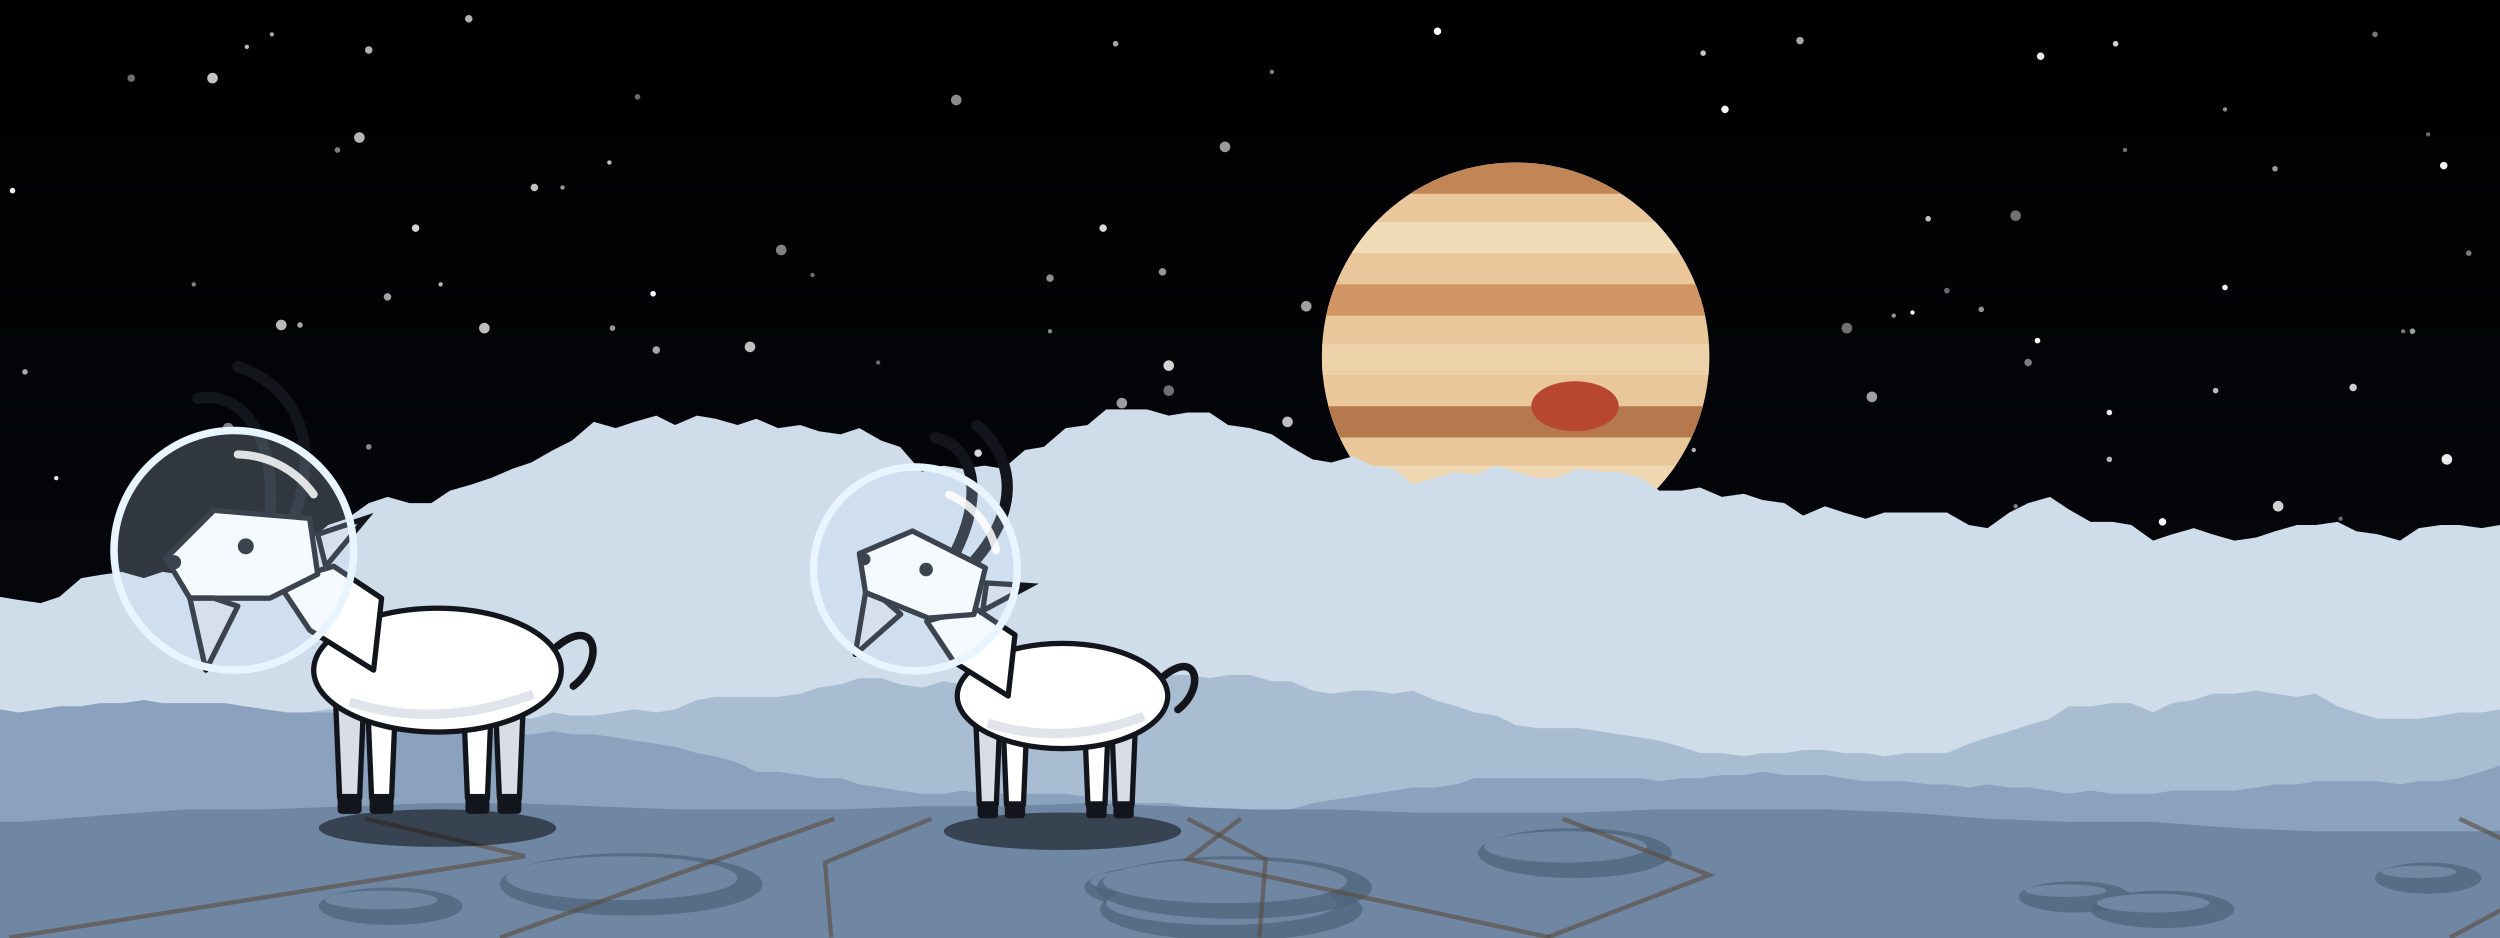
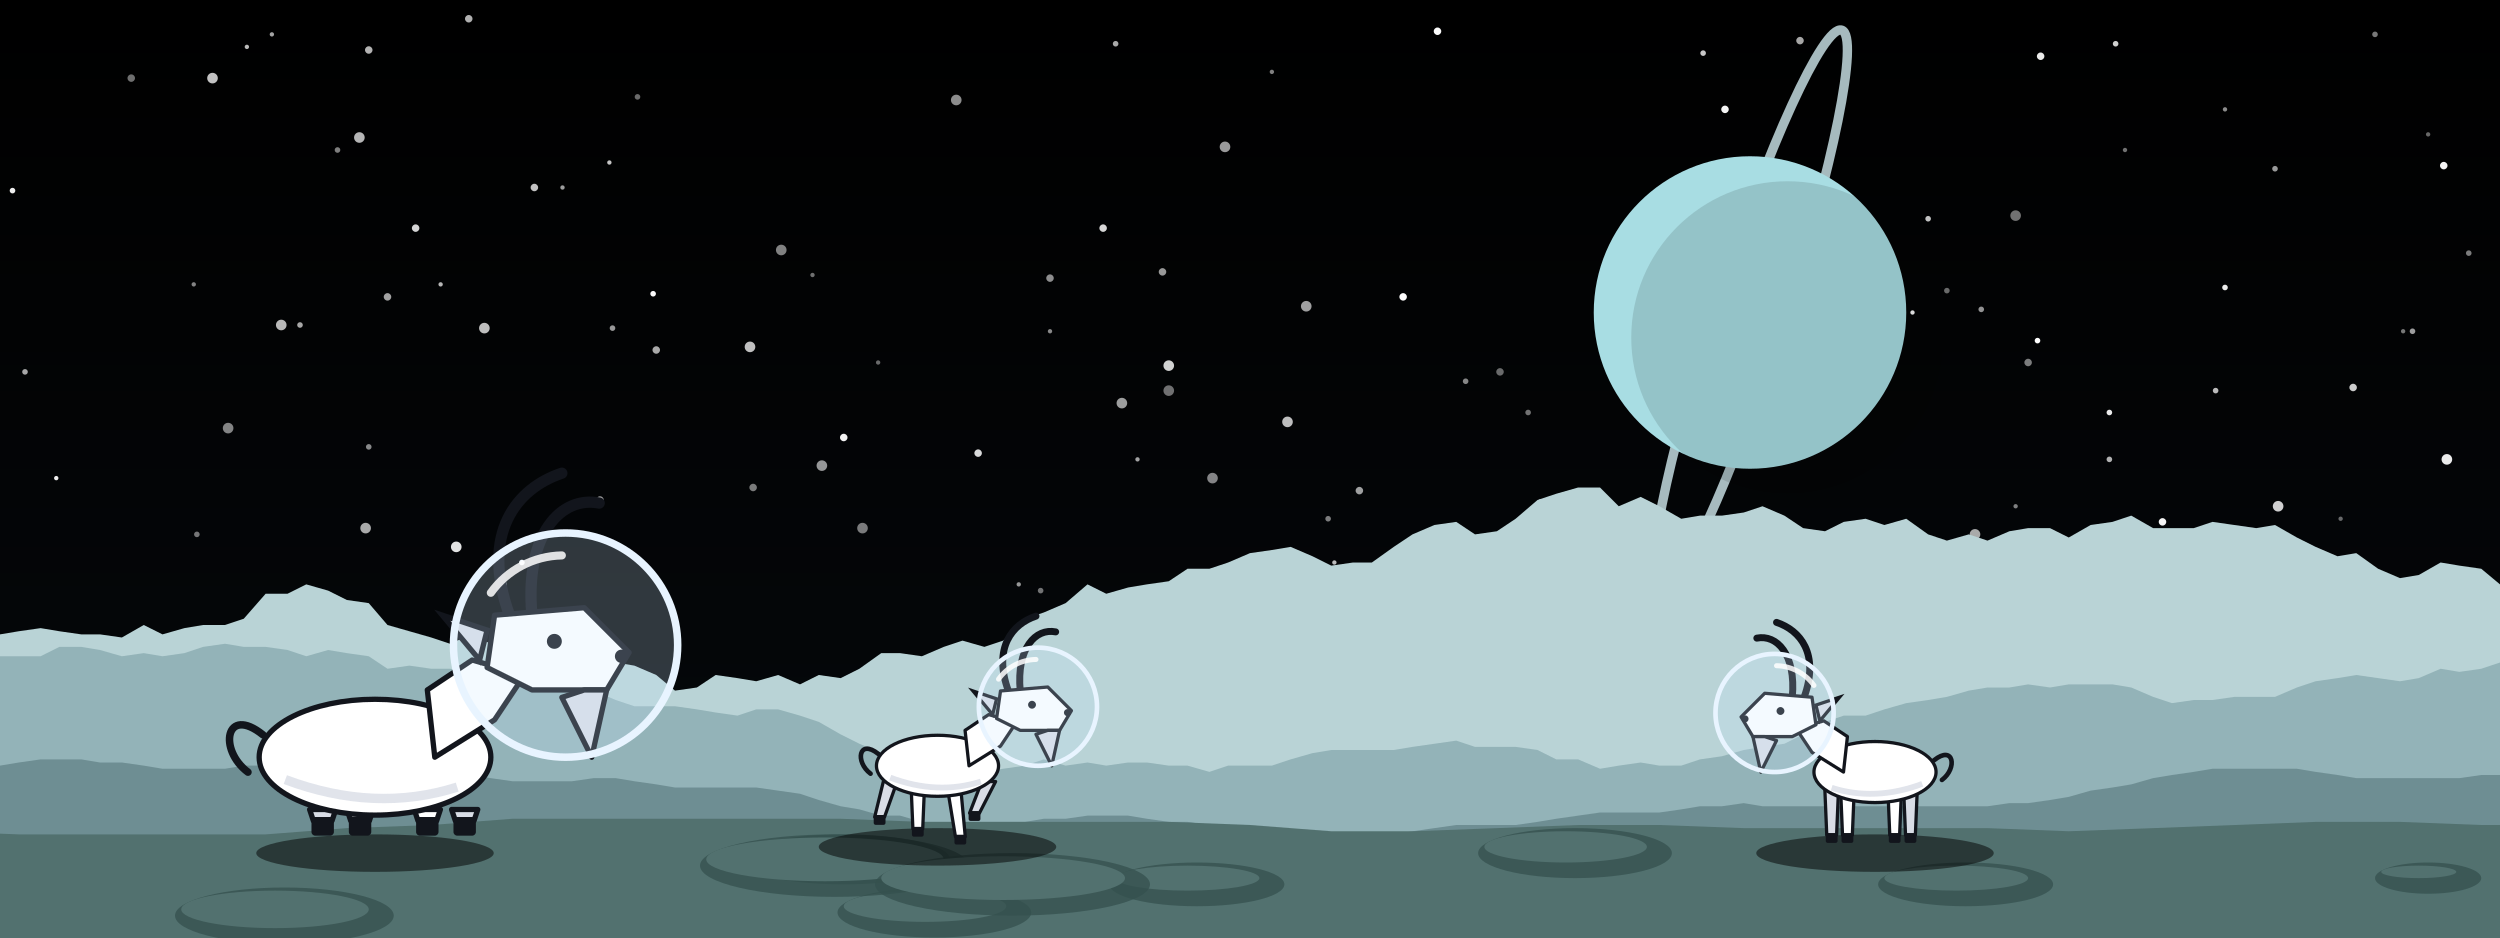
<svg xmlns="http://www.w3.org/2000/svg" viewBox="0 0 800 300" role="img" aria-labelledby="t37">
  <defs>
    <linearGradient id="g37" x1="0" y1="0" x2="0" y2="1">
      <stop offset="0" stop-color="#000000" />
-       <stop offset="1" stop-color="#080a12" />
+       <stop offset="1" stop-color="#06090c" />
    </linearGradient>
  </defs>
  <rect width="800" height="300" fill="url(#g37)" />
  <circle cx="749" cy="166" r="0.7" fill="#ffffff" opacity="0.40" />
  <circle cx="374" cy="125" r="1.7" fill="#ffffff" opacity="0.43" />
  <circle cx="634" cy="99" r="0.9" fill="#ffffff" opacity="0.57" />
  <circle cx="675" cy="147" r="0.9" fill="#ffffff" opacity="0.69" />
  <circle cx="388" cy="153" r="1.7" fill="#ffffff" opacity="0.51" />
  <circle cx="621" cy="176" r="1.7" fill="#ffffff" opacity="0.50" />
  <circle cx="381" cy="190" r="1.2" fill="#ffffff" opacity="0.51" />
  <circle cx="480" cy="119" r="1.2" fill="#ffffff" opacity="0.41" />
  <circle cx="769" cy="106" r="0.7" fill="#ffffff" opacity="0.46" />
  <circle cx="209" cy="94" r="0.9" fill="#ffffff" opacity="0.98" />
  <circle cx="591" cy="105" r="1.7" fill="#ffffff" opacity="0.44" />
  <circle cx="62" cy="91" r="0.7" fill="#ffffff" opacity="0.51" />
  <circle cx="115" cy="44" r="1.7" fill="#ffffff" opacity="0.71" />
  <circle cx="141" cy="91" r="0.7" fill="#ffffff" opacity="0.71" />
  <circle cx="760" cy="11" r="0.9" fill="#ffffff" opacity="0.47" />
  <circle cx="777" cy="43" r="0.7" fill="#ffffff" opacity="0.40" />
  <circle cx="753" cy="124" r="1.2" fill="#ffffff" opacity="0.80" />
  <circle cx="783" cy="147" r="1.7" fill="#ffffff" opacity="0.92" />
  <circle cx="712" cy="35" r="0.7" fill="#ffffff" opacity="0.55" />
  <circle cx="680" cy="48" r="0.7" fill="#ffffff" opacity="0.44" />
  <circle cx="333" cy="189" r="0.9" fill="#ffffff" opacity="0.44" />
  <circle cx="4" cy="61" r="0.9" fill="#ffffff" opacity="0.93" />
  <circle cx="729" cy="162" r="1.7" fill="#ffffff" opacity="0.81" />
  <circle cx="364" cy="147" r="0.7" fill="#ffffff" opacity="0.63" />
  <circle cx="336" cy="89" r="1.2" fill="#ffffff" opacity="0.55" />
  <circle cx="712" cy="92" r="0.9" fill="#ffffff" opacity="0.92" />
  <circle cx="108" cy="48" r="0.9" fill="#ffffff" opacity="0.49" />
  <circle cx="653" cy="18" r="1.2" fill="#ffffff" opacity="0.92" />
  <circle cx="392" cy="47" r="1.7" fill="#ffffff" opacity="0.60" />
  <circle cx="372" cy="87" r="1.2" fill="#ffffff" opacity="0.59" />
  <circle cx="117" cy="169" r="1.7" fill="#ffffff" opacity="0.66" />
  <circle cx="790" cy="81" r="0.9" fill="#ffffff" opacity="0.48" />
  <circle cx="537" cy="105" r="1.7" fill="#ffffff" opacity="0.60" />
  <circle cx="709" cy="125" r="0.9" fill="#ffffff" opacity="0.73" />
  <circle cx="79" cy="15" r="0.7" fill="#ffffff" opacity="0.73" />
  <circle cx="545" cy="17" r="0.9" fill="#ffffff" opacity="0.78" />
  <circle cx="146" cy="175" r="1.7" fill="#ffffff" opacity="0.89" />
  <circle cx="772" cy="106" r="0.9" fill="#ffffff" opacity="0.61" />
  <circle cx="167" cy="180" r="0.9" fill="#ffffff" opacity="1.00" />
  <circle cx="96" cy="104" r="0.9" fill="#ffffff" opacity="0.65" />
  <circle cx="542" cy="144" r="0.7" fill="#ffffff" opacity="0.71" />
  <circle cx="692" cy="167" r="1.2" fill="#ffffff" opacity="0.96" />
  <circle cx="517" cy="81" r="0.9" fill="#ffffff" opacity="0.99" />
  <circle cx="617" cy="70" r="0.9" fill="#ffffff" opacity="0.76" />
  <circle cx="260" cy="88" r="0.7" fill="#ffffff" opacity="0.43" />
  <circle cx="8" cy="119" r="0.9" fill="#ffffff" opacity="0.65" />
  <circle cx="652" cy="109" r="0.9" fill="#ffffff" opacity="0.99" />
  <circle cx="90" cy="104" r="1.7" fill="#ffffff" opacity="0.72" />
  <circle cx="326" cy="187" r="0.7" fill="#ffffff" opacity="0.58" />
  <circle cx="196" cy="105" r="0.9" fill="#ffffff" opacity="0.59" />
  <circle cx="782" cy="53" r="1.2" fill="#ffffff" opacity="0.96" />
  <circle cx="133" cy="73" r="1.2" fill="#ffffff" opacity="0.83" />
  <circle cx="407" cy="23" r="0.7" fill="#ffffff" opacity="0.50" />
  <circle cx="357" cy="14" r="0.9" fill="#ffffff" opacity="0.66" />
  <circle cx="240" cy="111" r="1.7" fill="#ffffff" opacity="0.75" />
  <circle cx="68" cy="25" r="1.7" fill="#ffffff" opacity="0.76" />
  <circle cx="87" cy="11" r="0.7" fill="#ffffff" opacity="0.64" />
  <circle cx="210" cy="112" r="1.2" fill="#ffffff" opacity="0.66" />
  <circle cx="632" cy="171" r="1.7" fill="#ffffff" opacity="0.66" />
  <circle cx="42" cy="25" r="1.2" fill="#ffffff" opacity="0.43" />
  <circle cx="250" cy="80" r="1.7" fill="#ffffff" opacity="0.50" />
  <circle cx="180" cy="60" r="0.7" fill="#ffffff" opacity="0.61" />
  <circle cx="645" cy="162" r="0.7" fill="#ffffff" opacity="0.49" />
  <circle cx="425" cy="166" r="0.9" fill="#ffffff" opacity="0.48" />
  <circle cx="150" cy="6" r="1.2" fill="#ffffff" opacity="0.69" />
  <circle cx="645" cy="69" r="1.7" fill="#ffffff" opacity="0.44" />
  <circle cx="353" cy="73" r="1.2" fill="#ffffff" opacity="0.84" />
  <circle cx="675" cy="132" r="0.9" fill="#ffffff" opacity="0.92" />
  <circle cx="241" cy="156" r="1.2" fill="#ffffff" opacity="0.47" />
  <circle cx="18" cy="153" r="0.7" fill="#ffffff" opacity="0.93" />
  <circle cx="276" cy="169" r="1.7" fill="#ffffff" opacity="0.47" />
  <circle cx="552" cy="35" r="1.2" fill="#ffffff" opacity="0.96" />
  <circle cx="493" cy="161" r="1.2" fill="#ffffff" opacity="0.99" />
  <circle cx="118" cy="16" r="1.2" fill="#ffffff" opacity="0.70" />
  <circle cx="469" cy="122" r="0.9" fill="#ffffff" opacity="0.52" />
  <circle cx="124" cy="95" r="1.2" fill="#ffffff" opacity="0.63" />
  <circle cx="460" cy="10" r="1.2" fill="#ffffff" opacity="0.98" />
  <circle cx="118" cy="143" r="0.9" fill="#ffffff" opacity="0.53" />
  <circle cx="677" cy="14" r="0.9" fill="#ffffff" opacity="0.81" />
  <circle cx="427" cy="180" r="0.7" fill="#ffffff" opacity="0.73" />
  <circle cx="599" cy="127" r="1.7" fill="#ffffff" opacity="0.62" />
  <circle cx="374" cy="117" r="1.7" fill="#ffffff" opacity="0.82" />
  <circle cx="606" cy="101" r="0.7" fill="#ffffff" opacity="0.59" />
  <circle cx="171" cy="60" r="1.2" fill="#ffffff" opacity="0.76" />
  <circle cx="489" cy="132" r="0.9" fill="#ffffff" opacity="0.44" />
  <circle cx="394" cy="187" r="0.9" fill="#ffffff" opacity="0.67" />
  <circle cx="435" cy="157" r="1.2" fill="#ffffff" opacity="0.62" />
  <circle cx="728" cy="54" r="0.9" fill="#ffffff" opacity="0.60" />
  <circle cx="336" cy="106" r="0.7" fill="#ffffff" opacity="0.53" />
  <circle cx="612" cy="100" r="0.7" fill="#ffffff" opacity="0.97" />
  <circle cx="412" cy="135" r="1.7" fill="#ffffff" opacity="0.74" />
  <circle cx="628" cy="174" r="1.7" fill="#ffffff" opacity="0.62" />
  <circle cx="161" cy="187" r="1.2" fill="#ffffff" opacity="0.68" />
  <circle cx="281" cy="116" r="0.7" fill="#ffffff" opacity="0.41" />
  <circle cx="63" cy="171" r="0.9" fill="#ffffff" opacity="0.45" />
  <circle cx="576" cy="13" r="1.2" fill="#ffffff" opacity="0.65" />
  <circle cx="263" cy="149" r="1.7" fill="#ffffff" opacity="0.58" />
  <circle cx="313" cy="145" r="1.2" fill="#ffffff" opacity="0.85" />
  <circle cx="204" cy="31" r="0.9" fill="#ffffff" opacity="0.41" />
  <circle cx="449" cy="95" r="1.2" fill="#ffffff" opacity="0.99" />
  <circle cx="359" cy="129" r="1.7" fill="#ffffff" opacity="0.61" />
  <circle cx="155" cy="105" r="1.7" fill="#ffffff" opacity="0.74" />
  <circle cx="306" cy="32" r="1.7" fill="#ffffff" opacity="0.55" />
  <circle cx="418" cy="98" r="1.7" fill="#ffffff" opacity="0.62" />
  <circle cx="270" cy="140" r="1.2" fill="#ffffff" opacity="0.95" />
  <circle cx="195" cy="52" r="0.7" fill="#ffffff" opacity="0.77" />
  <circle cx="73" cy="137" r="1.7" fill="#ffffff" opacity="0.51" />
  <circle cx="192" cy="160" r="1.2" fill="#ffffff" opacity="0.60" />
  <circle cx="623" cy="93" r="0.9" fill="#ffffff" opacity="0.41" />
  <circle cx="649" cy="116" r="1.2" fill="#ffffff" opacity="0.48" />
-   <clipPath id="pl">
-     <circle cx="485" cy="114" r="62" />
-   </clipPath>
-   <circle cx="485" cy="114" r="62" fill="#e9c79a" />
-   <g clip-path="url(#pl)">
-     <rect x="423" y="52" width="124" height="10" fill="#b5703f" opacity=".75" />
-     <rect x="423" y="71" width="124" height="10" fill="#f3e1c0" opacity=".75" />
-     <rect x="423" y="91" width="124" height="10" fill="#c98450" opacity=".75" />
-     <rect x="423" y="110" width="124" height="10" fill="#efd6ad" opacity=".75" />
-     <rect x="423" y="130" width="124" height="10" fill="#a65f33" opacity=".75" />
-     <rect x="423" y="149" width="124" height="10" fill="#f0dcb8" opacity=".75" />
-     <rect x="423" y="168" width="124" height="10" fill="#c47a4a" opacity=".75" />
-     <rect x="423" y="188" width="124" height="10" fill="#e6c797" opacity=".75" />
-     <ellipse cx="504" cy="130" rx="14" ry="8" fill="#b8472f" />
-   </g>
-   <path d="M-20,187 L-13,187 L-7,192 L-0,191 L6,192 L13,193 L19,191 L26,185 L32,184 L39,183 L46,185 L52,183 L59,184 L65,182 L72,182 L78,184 L85,181 L92,180 L98,174 L105,168 L111,166 L118,161 L124,159 L131,161 L138,161 L144,157 L151,155 L157,153 L164,150 L170,148 L177,144 L183,141 L190,135 L197,137 L203,135 L210,133 L216,136 L223,133 L229,134 L236,136 L242,134 L249,137 L256,136 L262,138 L269,139 L275,137 L282,141 L288,143 L295,151 L302,149 L308,150 L315,149 L321,150 L328,144 L334,143 L341,137 L348,136 L354,131 L361,131 L367,131 L374,133 L380,132 L387,132 L393,136 L400,137 L407,139 L413,143 L420,147 L426,148 L433,146 L439,149 L446,150 L452,155 L459,153 L466,151 L472,152 L479,149 L485,151 L492,153 L498,153 L505,150 L512,151 L518,151 L525,153 L531,157 L538,157 L544,156 L551,159 L558,158 L564,160 L571,161 L577,165 L584,162 L590,164 L597,166 L603,164 L610,164 L617,164 L623,164 L630,168 L636,169 L643,164 L649,161 L656,159 L662,163 L669,167 L676,167 L682,168 L689,173 L695,171 L702,169 L708,171 L715,173 L722,172 L728,170 L735,168 L741,168 L748,167 L754,170 L761,171 L768,173 L774,169 L781,168 L787,168 L794,169 L800,168 L807,172 L813,178 L820,180 L820,305 L-20,305 Z" fill="#cfdcea" />
-   <path d="M-20,226 L-13,226 L-7,227 L-0,229 L6,231 L13,232 L19,231 L26,232 L32,230 L39,230 L46,232 L52,232 L59,234 L65,234 L72,233 L78,231 L85,230 L92,229 L98,228 L105,227 L111,227 L118,226 L124,225 L131,225 L138,224 L144,226 L151,225 L157,227 L164,229 L170,230 L177,228 L183,229 L190,229 L197,228 L203,227 L210,228 L216,227 L223,224 L229,223 L236,223 L242,223 L249,223 L256,222 L262,220 L269,219 L275,217 L282,217 L288,219 L295,220 L302,218 L308,219 L315,219 L321,218 L328,218 L334,219 L341,218 L348,218 L354,218 L361,216 L367,215 L374,216 L380,216 L387,217 L393,216 L400,216 L407,218 L413,218 L420,221 L426,222 L433,221 L439,221 L446,222 L452,221 L459,224 L466,226 L472,228 L479,229 L485,232 L492,233 L498,233 L505,233 L512,234 L518,235 L525,236 L531,237 L538,239 L544,241 L551,241 L558,242 L564,241 L571,241 L577,240 L584,240 L590,241 L597,241 L603,242 L610,241 L617,241 L623,241 L630,238 L636,236 L643,234 L649,232 L656,230 L662,226 L669,226 L676,225 L682,225 L689,228 L695,225 L702,224 L708,222 L715,222 L722,221 L728,222 L735,223 L741,222 L748,226 L754,228 L761,230 L768,230 L774,230 L781,229 L787,228 L794,228 L800,227 L807,227 L813,225 L820,225 L820,305 L-20,305 Z" fill="#a9bdd2" />
-   <path d="M-20,228 L-13,228 L-7,227 L-0,227 L6,228 L13,227 L19,226 L26,226 L32,225 L39,225 L46,224 L52,225 L59,225 L65,225 L72,225 L78,226 L85,227 L92,228 L98,228 L105,228 L111,228 L118,228 L124,230 L131,231 L138,232 L144,232 L151,233 L157,234 L164,235 L170,235 L177,234 L183,235 L190,235 L197,236 L203,237 L210,238 L216,239 L223,241 L229,242 L236,244 L242,247 L249,247 L256,248 L262,249 L269,249 L275,251 L282,252 L288,253 L295,254 L302,254 L308,253 L315,254 L321,254 L328,254 L334,254 L341,254 L348,255 L354,256 L361,257 L367,257 L374,257 L380,258 L387,259 L393,260 L400,261 L407,260 L413,259 L420,257 L426,256 L433,255 L439,254 L446,253 L452,252 L459,252 L466,251 L472,249 L479,249 L485,249 L492,249 L498,249 L505,249 L512,249 L518,249 L525,249 L531,250 L538,249 L544,249 L551,248 L558,248 L564,247 L571,248 L577,248 L584,248 L590,249 L597,250 L603,250 L610,250 L617,251 L623,251 L630,252 L636,251 L643,252 L649,252 L656,253 L662,254 L669,253 L676,254 L682,254 L689,254 L695,253 L702,253 L708,253 L715,253 L722,252 L728,251 L735,251 L741,250 L748,250 L754,250 L761,250 L768,251 L774,250 L781,250 L787,249 L794,247 L800,245 L807,244 L813,244 L820,243 L820,305 L-20,305 Z" fill="#8aa2bd" />
-   <path d="M-20,263 L6,263 L32,261 L59,259 L85,259 L111,258 L138,257 L164,257 L190,258 L216,259 L242,259 L269,259 L295,258 L321,258 L348,257 L374,258 L400,259 L426,259 L452,260 L479,260 L505,260 L531,259 L558,259 L584,259 L610,260 L636,262 L662,263 L689,263 L715,265 L741,266 L768,266 L794,266 L820,265 L820,305 L-20,305 Z" fill="#6f87a3" />
-   <ellipse cx="664" cy="287" rx="18" ry="5" fill="#4e647c" opacity=".75" />
-   <ellipse cx="661" cy="285" rx="13" ry="2" fill="#6f87a3" />
-   <ellipse cx="692" cy="291" rx="23" ry="6" fill="#4e647c" opacity=".75" />
-   <ellipse cx="689" cy="289" rx="18" ry="3" fill="#6f87a3" />
-   <ellipse cx="125" cy="290" rx="23" ry="6" fill="#4e647c" opacity=".75" />
-   <ellipse cx="122" cy="288" rx="18" ry="3" fill="#6f87a3" />
-   <ellipse cx="202" cy="283" rx="42" ry="10" fill="#4e647c" opacity=".75" />
-   <ellipse cx="199" cy="281" rx="37" ry="7" fill="#6f87a3" />
-   <ellipse cx="372" cy="284" rx="25" ry="7" fill="#4e647c" opacity=".75" />
-   <ellipse cx="369" cy="282" rx="20" ry="4" fill="#6f87a3" />
-   <ellipse cx="394" cy="291" rx="42" ry="10" fill="#4e647c" opacity=".75" />
-   <ellipse cx="391" cy="289" rx="37" ry="7" fill="#6f87a3" />
-   <ellipse cx="395" cy="284" rx="44" ry="10" fill="#4e647c" opacity=".75" />
-   <ellipse cx="392" cy="282" rx="39" ry="7" fill="#6f87a3" />
-   <ellipse cx="504" cy="273" rx="31" ry="8" fill="#4e647c" opacity=".75" />
-   <ellipse cx="501" cy="271" rx="26" ry="5" fill="#6f87a3" />
-   <ellipse cx="777" cy="281" rx="17" ry="5" fill="#4e647c" opacity=".75" />
-   <ellipse cx="774" cy="279" rx="12" ry="2" fill="#6f87a3" />
-   <polyline points="397,262 380,275 496,300" fill="none" stroke="#5b4a3a" stroke-width="1.4" opacity=".6" />
-   <polyline points="500,262 547,280 495,300" fill="none" stroke="#5b4a3a" stroke-width="1.4" opacity=".6" />
-   <polyline points="267,262 227,276 160,300" fill="none" stroke="#5b4a3a" stroke-width="1.4" opacity=".6" />
-   <polyline points="117,262 168,274 3,300" fill="none" stroke="#5b4a3a" stroke-width="1.4" opacity=".6" />
-   <polyline points="380,262 405,275 403,300" fill="none" stroke="#5b4a3a" stroke-width="1.4" opacity=".6" />
-   <polyline points="787,262 823,279 784,300" fill="none" stroke="#5b4a3a" stroke-width="1.4" opacity=".6" />
-   <polyline points="298,262 264,276 266,300" fill="none" stroke="#5b4a3a" stroke-width="1.4" opacity=".6" />
-   <ellipse cx="140" cy="265" rx="38" ry="6" fill="#000" opacity=".5" />
-   <g transform="translate(140 263) rotate(0) scale(-1.278011 1.278011)">
-     <polygon points="-21.5,-30 -14.5,-30 -15.5,-6 -20.5,-6" fill="#d9dde6" stroke="#12151c" stroke-width="1.33" stroke-linejoin="round" />
-     <rect x="-21.0" y="-7" width="6" height="5" rx="1" fill="#12151c" />
-     <polygon points="-13.5,-30 -6.5,-30 -7.5,-6 -12.5,-6" fill="#ffffff" stroke="#12151c" stroke-width="1.33" stroke-linejoin="round" />
-     <rect x="-13.0" y="-7" width="6" height="5" rx="1" fill="#12151c" />
-     <polygon points="10.5,-30 17.5,-30 16.5,-6 11.5,-6" fill="#ffffff" stroke="#12151c" stroke-width="1.33" stroke-linejoin="round" />
-     <rect x="11.0" y="-7" width="6" height="5" rx="1" fill="#12151c" />
-     <polygon points="18.5,-30 25.5,-30 24.5,-6 19.5,-6" fill="#d9dde6" stroke="#12151c" stroke-width="1.33" stroke-linejoin="round" />
-     <rect x="19.0" y="-7" width="6" height="5" rx="1" fill="#12151c" />
-     <path d="M-30,-44 C-40,-52 -42,-40 -34,-34" fill="none" stroke="#12151c" stroke-width="1.88" stroke-linecap="round" />
-     <ellipse cx="0" cy="-38" rx="31" ry="15.5" fill="#ffffff" stroke="#12151c" stroke-width="1.33" />
-     <path d="M-24,-32 Q0,-23 22,-30" fill="none" stroke="#d9dde6" stroke-width="2.35" opacity=".8" />
-     <polygon points="16,-38 32,-48 40,-60 26,-64 14,-56" fill="#ffffff" stroke="#12151c" stroke-width="1.33" stroke-linejoin="round" />
-     <g transform="rotate(0 28 -52) translate(34 -68)">
-       <path d="M2,-8 C-6,-30 4,-42 16,-46" fill="none" stroke="#12151c" stroke-width="2.82" stroke-linecap="round" />
-       <path d="M8,-8 C6,-30 16,-40 26,-38" fill="none" stroke="#12151c" stroke-width="2.82" stroke-linecap="round" />
-       <polygon points="-4,-4 -16,-8 -6,4" fill="#d9dde6" stroke="#12151c" stroke-width="1.33" />
-       <polygon points="-2,-8 22,-10 34,2 28,12 8,12 -4,6" fill="#ffffff" stroke="#12151c" stroke-width="1.33" stroke-linejoin="round" />
-       <polygon points="22,12 28,12 24,30 16,14" fill="#d9dde6" stroke="#12151c" stroke-width="1.33" stroke-linejoin="round" />
+   <ellipse cx="560" cy="100" rx="95" ry="11" fill="none" stroke="#cfe9ee" stroke-width="3" opacity=".8" transform="rotate(-72 560 100)" />
+   <circle cx="560" cy="100" r="50" fill="#a8dde3" />
+   <circle cx="572" cy="108" r="50" fill="#000" opacity=".12" />
+   <path d="M-20,202 L-13,199 L-7,201 L-0,203 L6,202 L13,201 L19,202 L26,203 L32,203 L39,204 L46,200 L52,203 L59,201 L65,200 L72,200 L78,198 L85,190 L92,190 L98,187 L105,189 L111,192 L118,193 L124,200 L131,202 L138,204 L144,206 L151,203 L157,206 L164,209 L170,213 L177,216 L183,216 L190,215 L197,212 L203,213 L210,216 L216,221 L223,220 L229,216 L236,217 L242,218 L249,216 L256,219 L262,216 L269,217 L275,214 L282,209 L288,209 L295,210 L302,207 L308,205 L315,207 L321,205 L328,198 L334,196 L341,193 L348,187 L354,190 L361,188 L367,187 L374,186 L380,182 L387,182 L393,180 L400,177 L407,176 L413,175 L420,178 L426,181 L433,180 L439,180 L446,175 L452,171 L459,168 L466,167 L472,171 L479,170 L485,166 L492,160 L498,158 L505,156 L512,156 L518,162 L525,159 L531,162 L538,166 L544,165 L551,165 L558,164 L564,162 L571,165 L577,169 L584,170 L590,167 L597,166 L603,168 L610,166 L617,171 L623,173 L630,171 L636,173 L643,170 L649,169 L656,169 L662,172 L669,168 L676,167 L682,165 L689,169 L695,169 L702,169 L708,167 L715,168 L722,169 L728,168 L735,172 L741,175 L748,178 L754,177 L761,182 L768,185 L774,184 L781,180 L787,181 L794,182 L800,187 L807,188 L813,188 L820,187 L820,305 L-20,305 Z" fill="#b9d3d6" />
+   <path d="M-20,214 L-13,212 L-7,212 L-0,210 L6,210 L13,210 L19,207 L26,207 L32,208 L39,210 L46,209 L52,210 L59,209 L65,207 L72,206 L78,207 L85,207 L92,208 L98,210 L105,208 L111,209 L118,210 L124,214 L131,213 L138,214 L144,214 L151,215 L157,214 L164,215 L170,217 L177,218 L183,220 L190,221 L197,224 L203,226 L210,226 L216,226 L223,227 L229,228 L236,229 L242,227 L249,227 L256,229 L262,231 L269,235 L275,238 L282,241 L288,242 L295,245 L302,245 L308,247 L315,247 L321,246 L328,245 L334,243 L341,245 L348,244 L354,245 L361,244 L367,244 L374,245 L380,245 L387,247 L393,245 L400,245 L407,245 L413,243 L420,241 L426,240 L433,240 L439,240 L446,240 L452,239 L459,238 L466,237 L472,239 L479,239 L485,239 L492,240 L498,243 L505,243 L512,246 L518,245 L525,244 L531,245 L538,245 L544,243 L551,242 L558,240 L564,239 L571,238 L577,235 L584,231 L590,229 L597,229 L603,227 L610,225 L617,224 L623,223 L630,221 L636,220 L643,220 L649,219 L656,220 L662,219 L669,219 L676,219 L682,220 L689,223 L695,225 L702,224 L708,224 L715,223 L722,223 L728,223 L735,220 L741,218 L748,217 L754,216 L761,217 L768,218 L774,217 L781,214 L787,215 L794,214 L800,212 L807,210 L813,210 L820,209 L820,305 L-20,305 Z" fill="#93b3b8" />
+   <path d="M-20,247 L-13,247 L-7,247 L-0,245 L6,244 L13,243 L19,243 L26,243 L32,244 L39,244 L46,245 L52,246 L59,246 L65,246 L72,246 L78,245 L85,245 L92,245 L98,245 L105,246 L111,247 L118,246 L124,246 L131,247 L138,247 L144,248 L151,248 L157,249 L164,250 L170,250 L177,250 L183,250 L190,249 L197,249 L203,250 L210,251 L216,252 L223,252 L229,252 L236,252 L242,252 L249,253 L256,254 L262,256 L269,258 L275,259 L282,261 L288,261 L295,263 L302,263 L308,263 L315,263 L321,263 L328,263 L334,262 L341,262 L348,261 L354,261 L361,261 L367,262 L374,263 L380,263 L387,264 L393,265 L400,266 L407,267 L413,267 L420,267 L426,267 L433,267 L439,267 L446,267 L452,266 L459,265 L466,264 L472,264 L479,264 L485,264 L492,263 L498,262 L505,261 L512,260 L518,260 L525,260 L531,260 L538,259 L544,258 L551,258 L558,257 L564,258 L571,258 L577,258 L584,258 L590,258 L597,258 L603,258 L610,258 L617,258 L623,258 L630,258 L636,258 L643,257 L649,257 L656,256 L662,255 L669,253 L676,252 L682,251 L689,249 L695,248 L702,247 L708,246 L715,246 L722,246 L728,246 L735,246 L741,247 L748,248 L754,249 L761,249 L768,249 L774,249 L781,249 L787,249 L794,248 L800,248 L807,247 L813,246 L820,246 L820,305 L-20,305 Z" fill="#6e8e93" />
+   <path d="M-20,266 L6,267 L32,267 L59,267 L85,267 L111,265 L138,264 L164,262 L190,262 L216,262 L242,262 L269,262 L295,263 L321,263 L348,263 L374,263 L400,264 L426,266 L452,266 L479,265 L505,264 L531,264 L558,265 L584,265 L610,265 L636,265 L662,266 L689,265 L715,264 L741,263 L768,263 L794,264 L820,264 L820,305 L-20,305 Z" fill="#52716f" />
+   <ellipse cx="299" cy="292" rx="31" ry="8" fill="#34504e" opacity=".75" />
+   <ellipse cx="296" cy="290" rx="26" ry="5" fill="#52716f" />
+   <ellipse cx="91" cy="293" rx="35" ry="9" fill="#34504e" opacity=".75" />
+   <ellipse cx="88" cy="291" rx="30" ry="6" fill="#52716f" />
+   <ellipse cx="270" cy="275" rx="34" ry="8" fill="#34504e" opacity=".75" />
+   <ellipse cx="267" cy="273" rx="29" ry="5" fill="#52716f" />
+   <ellipse cx="267" cy="277" rx="43" ry="10" fill="#34504e" opacity=".75" />
+   <ellipse cx="264" cy="275" rx="38" ry="7" fill="#52716f" />
+   <ellipse cx="383" cy="283" rx="28" ry="7" fill="#34504e" opacity=".75" />
+   <ellipse cx="380" cy="281" rx="23" ry="4" fill="#52716f" />
+   <ellipse cx="324" cy="283" rx="44" ry="10" fill="#34504e" opacity=".75" />
+   <ellipse cx="321" cy="281" rx="39" ry="7" fill="#52716f" />
+   <ellipse cx="629" cy="283" rx="28" ry="7" fill="#34504e" opacity=".75" />
+   <ellipse cx="626" cy="281" rx="23" ry="4" fill="#52716f" />
+   <ellipse cx="504" cy="273" rx="31" ry="8" fill="#34504e" opacity=".75" />
+   <ellipse cx="501" cy="271" rx="26" ry="5" fill="#52716f" />
+   <ellipse cx="777" cy="281" rx="17" ry="5" fill="#34504e" opacity=".75" />
+   <ellipse cx="774" cy="279" rx="12" ry="2" fill="#52716f" />
+   <ellipse cx="120" cy="273" rx="38" ry="6" fill="#000" opacity=".5" />
+   <g transform="translate(120 271) rotate(0) scale(1.195744 1.195744)">
+     <polygon points="-17.5,-10 -10.5,-10 -11.5,-7 -16.5,-7" fill="#d9dde6" stroke="#12151c" stroke-width="1.42" stroke-linejoin="round" />
+     <rect x="-17.0" y="-8" width="6" height="5" rx="1" fill="#12151c" />
+     <polygon points="-7.5,-10 -0.5,-10 -1.5,-7 -6.5,-7" fill="#ffffff" stroke="#12151c" stroke-width="1.42" stroke-linejoin="round" />
+     <rect x="-7.0" y="-8" width="6" height="5" rx="1" fill="#12151c" />
+     <polygon points="10.5,-10 17.5,-10 16.5,-7 11.5,-7" fill="#ffffff" stroke="#12151c" stroke-width="1.42" stroke-linejoin="round" />
+     <rect x="11.0" y="-8" width="6" height="5" rx="1" fill="#12151c" />
+     <polygon points="20.5,-10 27.5,-10 26.5,-7 21.5,-7" fill="#d9dde6" stroke="#12151c" stroke-width="1.42" stroke-linejoin="round" />
+     <rect x="21.0" y="-8" width="6" height="5" rx="1" fill="#12151c" />
+     <path d="M-30,-30 C-40,-38 -42,-26 -34,-20" fill="none" stroke="#12151c" stroke-width="2.01" stroke-linecap="round" />
+     <ellipse cx="0" cy="-24" rx="31" ry="15.5" fill="#ffffff" stroke="#12151c" stroke-width="1.42" />
+     <path d="M-24,-18 Q0,-9 22,-16" fill="none" stroke="#d9dde6" stroke-width="2.51" opacity=".8" />
+     <polygon points="16,-24 32,-34 40,-46 26,-50 14,-42" fill="#ffffff" stroke="#12151c" stroke-width="1.42" stroke-linejoin="round" />
+     <g transform="rotate(0 28 -38) translate(34 -54)">
+       <path d="M2,-8 C-6,-30 4,-42 16,-46" fill="none" stroke="#12151c" stroke-width="3.01" stroke-linecap="round" />
+       <path d="M8,-8 C6,-30 16,-40 26,-38" fill="none" stroke="#12151c" stroke-width="3.01" stroke-linecap="round" />
+       <polygon points="-4,-4 -16,-8 -6,4" fill="#d9dde6" stroke="#12151c" stroke-width="1.42" />
+       <polygon points="-2,-8 22,-10 34,2 28,12 8,12 -4,6" fill="#ffffff" stroke="#12151c" stroke-width="1.42" stroke-linejoin="round" />
+       <polygon points="22,12 28,12 24,30 16,14" fill="#d9dde6" stroke="#12151c" stroke-width="1.42" stroke-linejoin="round" />
      <circle cx="14" cy="-1" r="2" fill="#12151c" />
      <circle cx="32" cy="3" r="1.8" fill="#12151c" />
-       <circle cx="17" cy="0" r="30" fill="#cfe9ff" fill-opacity=".22" stroke="#e8f4ff" stroke-width="1.88" />
-       <path d="M-3,-14 A24,24 0 0 1 16,-24" fill="none" stroke="#ffffff" stroke-width="2.03" stroke-linecap="round" opacity=".85" />
+       <circle cx="17" cy="0" r="30" fill="#cfe9ff" fill-opacity=".22" stroke="#e8f4ff" stroke-width="2.01" />
+       <path d="M-3,-14 A24,24 0 0 1 16,-24" fill="none" stroke="#ffffff" stroke-width="2.17" stroke-linecap="round" opacity=".85" />
    </g>
  </g>
-   <ellipse cx="340" cy="266" rx="38" ry="6" fill="#000" opacity=".5" />
-   <g transform="translate(340 264) rotate(0) scale(-1.08631 1.08631)">
-     <polygon points="-21.5,-30 -14.5,-30 -15.5,-6 -20.5,-6" fill="#d9dde6" stroke="#12151c" stroke-width="1.56" stroke-linejoin="round" />
-     <rect x="-21.0" y="-7" width="6" height="5" rx="1" fill="#12151c" />
-     <polygon points="-13.5,-30 -6.5,-30 -7.5,-6 -12.5,-6" fill="#ffffff" stroke="#12151c" stroke-width="1.56" stroke-linejoin="round" />
+   <ellipse cx="300" cy="271" rx="38" ry="6" fill="#000" opacity=".5" />
+   <g transform="translate(300 269) rotate(0) scale(0.6301571 0.6301571)">
+     <polygon points="-27.5,-30 -20.5,-30 -26.9,-12 -31.9,-12" fill="#d9dde6" stroke="#12151c" stroke-width="1.67" stroke-linejoin="round" />
+     <rect x="-32.4" y="-13" width="6" height="5" rx="1" fill="#12151c" />
+     <polygon points="-13.5,-30 -6.5,-30 -7.5,-6 -12.5,-6" fill="#ffffff" stroke="#12151c" stroke-width="1.67" stroke-linejoin="round" />
    <rect x="-13.0" y="-7" width="6" height="5" rx="1" fill="#12151c" />
-     <polygon points="10.5,-30 17.5,-30 16.5,-6 11.5,-6" fill="#ffffff" stroke="#12151c" stroke-width="1.56" stroke-linejoin="round" />
-     <rect x="11.0" y="-7" width="6" height="5" rx="1" fill="#12151c" />
-     <polygon points="18.5,-30 25.5,-30 24.5,-6 19.5,-6" fill="#d9dde6" stroke="#12151c" stroke-width="1.56" stroke-linejoin="round" />
-     <rect x="19.0" y="-7" width="6" height="5" rx="1" fill="#12151c" />
-     <path d="M-30,-44 C-40,-52 -42,-40 -34,-34" fill="none" stroke="#12151c" stroke-width="2.21" stroke-linecap="round" />
-     <ellipse cx="0" cy="-38" rx="31" ry="15.5" fill="#ffffff" stroke="#12151c" stroke-width="1.56" />
-     <path d="M-24,-32 Q0,-23 22,-30" fill="none" stroke="#d9dde6" stroke-width="2.76" opacity=".8" />
-     <polygon points="16,-38 32,-48 40,-60 26,-64 14,-56" fill="#ffffff" stroke="#12151c" stroke-width="1.56" stroke-linejoin="round" />
-     <g transform="rotate(-22 28 -52) translate(34 -68)">
-       <path d="M2,-8 C-6,-30 4,-42 16,-46" fill="none" stroke="#12151c" stroke-width="3.31" stroke-linecap="round" />
-       <path d="M8,-8 C6,-30 16,-40 26,-38" fill="none" stroke="#12151c" stroke-width="3.31" stroke-linecap="round" />
-       <polygon points="-4,-4 -16,-8 -6,4" fill="#d9dde6" stroke="#12151c" stroke-width="1.56" />
-       <polygon points="-2,-8 22,-10 34,2 28,12 8,12 -4,6" fill="#ffffff" stroke="#12151c" stroke-width="1.56" stroke-linejoin="round" />
-       <polygon points="22,12 28,12 24,30 16,14" fill="#d9dde6" stroke="#12151c" stroke-width="1.56" stroke-linejoin="round" />
+     <polygon points="4.5,-30 11.5,-30 14.1,-2 9.1,-2" fill="#ffffff" stroke="#12151c" stroke-width="1.67" stroke-linejoin="round" />
+     <rect x="8.6" y="-3" width="6" height="5" rx="1" fill="#12151c" />
+     <polygon points="22.5,-30 29.5,-30 21.3,-14 16.3,-14" fill="#d9dde6" stroke="#12151c" stroke-width="1.67" stroke-linejoin="round" />
+     <rect x="15.8" y="-15" width="6" height="5" rx="1" fill="#12151c" />
+     <path d="M-30,-44 C-40,-52 -42,-40 -34,-34" fill="none" stroke="#12151c" stroke-width="2.36" stroke-linecap="round" />
+     <ellipse cx="0" cy="-38" rx="31" ry="15.5" fill="#ffffff" stroke="#12151c" stroke-width="1.67" />
+     <path d="M-24,-32 Q0,-23 22,-30" fill="none" stroke="#d9dde6" stroke-width="2.95" opacity=".8" />
+     <polygon points="16,-38 32,-48 40,-60 26,-64 14,-56" fill="#ffffff" stroke="#12151c" stroke-width="1.67" stroke-linejoin="round" />
+     <g transform="rotate(0 28 -52) translate(34 -68)">
+       <path d="M2,-8 C-6,-30 4,-42 16,-46" fill="none" stroke="#12151c" stroke-width="3.54" stroke-linecap="round" />
+       <path d="M8,-8 C6,-30 16,-40 26,-38" fill="none" stroke="#12151c" stroke-width="3.54" stroke-linecap="round" />
+       <polygon points="-4,-4 -16,-8 -6,4" fill="#d9dde6" stroke="#12151c" stroke-width="1.67" />
+       <polygon points="-2,-8 22,-10 34,2 28,12 8,12 -4,6" fill="#ffffff" stroke="#12151c" stroke-width="1.67" stroke-linejoin="round" />
+       <polygon points="22,12 28,12 24,30 16,14" fill="#d9dde6" stroke="#12151c" stroke-width="1.67" stroke-linejoin="round" />
      <circle cx="14" cy="-1" r="2" fill="#12151c" />
      <circle cx="32" cy="3" r="1.8" fill="#12151c" />
-       <circle cx="17" cy="0" r="30" fill="#cfe9ff" fill-opacity=".22" stroke="#e8f4ff" stroke-width="2.21" />
-       <path d="M-3,-14 A24,24 0 0 1 16,-24" fill="none" stroke="#ffffff" stroke-width="2.39" stroke-linecap="round" opacity=".85" />
+       <circle cx="17" cy="0" r="30" fill="#cfe9ff" fill-opacity=".22" stroke="#e8f4ff" stroke-width="2.36" />
+       <path d="M-3,-14 A24,24 0 0 1 16,-24" fill="none" stroke="#ffffff" stroke-width="2.56" stroke-linecap="round" opacity=".85" />
+     </g>
+   </g>
+   <ellipse cx="600" cy="273" rx="38" ry="6" fill="#000" opacity=".5" />
+   <g transform="translate(600 271) rotate(0) scale(-0.6301571 0.6301571)">
+     <polygon points="-21.5,-30 -14.5,-30 -15.5,-6 -20.5,-6" fill="#d9dde6" stroke="#12151c" stroke-width="1.67" stroke-linejoin="round" />
+     <rect x="-21.0" y="-7" width="6" height="5" rx="1" fill="#12151c" />
+     <polygon points="-13.5,-30 -6.5,-30 -7.5,-6 -12.5,-6" fill="#ffffff" stroke="#12151c" stroke-width="1.67" stroke-linejoin="round" />
+     <rect x="-13.0" y="-7" width="6" height="5" rx="1" fill="#12151c" />
+     <polygon points="10.5,-30 17.5,-30 16.5,-6 11.5,-6" fill="#ffffff" stroke="#12151c" stroke-width="1.67" stroke-linejoin="round" />
+     <rect x="11.0" y="-7" width="6" height="5" rx="1" fill="#12151c" />
+     <polygon points="18.5,-30 25.5,-30 24.5,-6 19.5,-6" fill="#d9dde6" stroke="#12151c" stroke-width="1.67" stroke-linejoin="round" />
+     <rect x="19.0" y="-7" width="6" height="5" rx="1" fill="#12151c" />
+     <path d="M-30,-44 C-40,-52 -42,-40 -34,-34" fill="none" stroke="#12151c" stroke-width="2.36" stroke-linecap="round" />
+     <ellipse cx="0" cy="-38" rx="31" ry="15.5" fill="#ffffff" stroke="#12151c" stroke-width="1.67" />
+     <path d="M-24,-32 Q0,-23 22,-30" fill="none" stroke="#d9dde6" stroke-width="2.95" opacity=".8" />
+     <polygon points="16,-38 32,-48 40,-60 26,-64 14,-56" fill="#ffffff" stroke="#12151c" stroke-width="1.67" stroke-linejoin="round" />
+     <g transform="rotate(0 28 -52) translate(34 -68)">
+       <path d="M2,-8 C-6,-30 4,-42 16,-46" fill="none" stroke="#12151c" stroke-width="3.54" stroke-linecap="round" />
+       <path d="M8,-8 C6,-30 16,-40 26,-38" fill="none" stroke="#12151c" stroke-width="3.54" stroke-linecap="round" />
+       <polygon points="-4,-4 -16,-8 -6,4" fill="#d9dde6" stroke="#12151c" stroke-width="1.67" />
+       <polygon points="-2,-8 22,-10 34,2 28,12 8,12 -4,6" fill="#ffffff" stroke="#12151c" stroke-width="1.67" stroke-linejoin="round" />
+       <polygon points="22,12 28,12 24,30 16,14" fill="#d9dde6" stroke="#12151c" stroke-width="1.67" stroke-linejoin="round" />
+       <circle cx="14" cy="-1" r="2" fill="#12151c" />
+       <circle cx="32" cy="3" r="1.8" fill="#12151c" />
+       <circle cx="17" cy="0" r="30" fill="#cfe9ff" fill-opacity=".22" stroke="#e8f4ff" stroke-width="2.36" />
+       <path d="M-3,-14 A24,24 0 0 1 16,-24" fill="none" stroke="#ffffff" stroke-width="2.56" stroke-linecap="round" opacity=".85" />
    </g>
  </g>
</svg>
